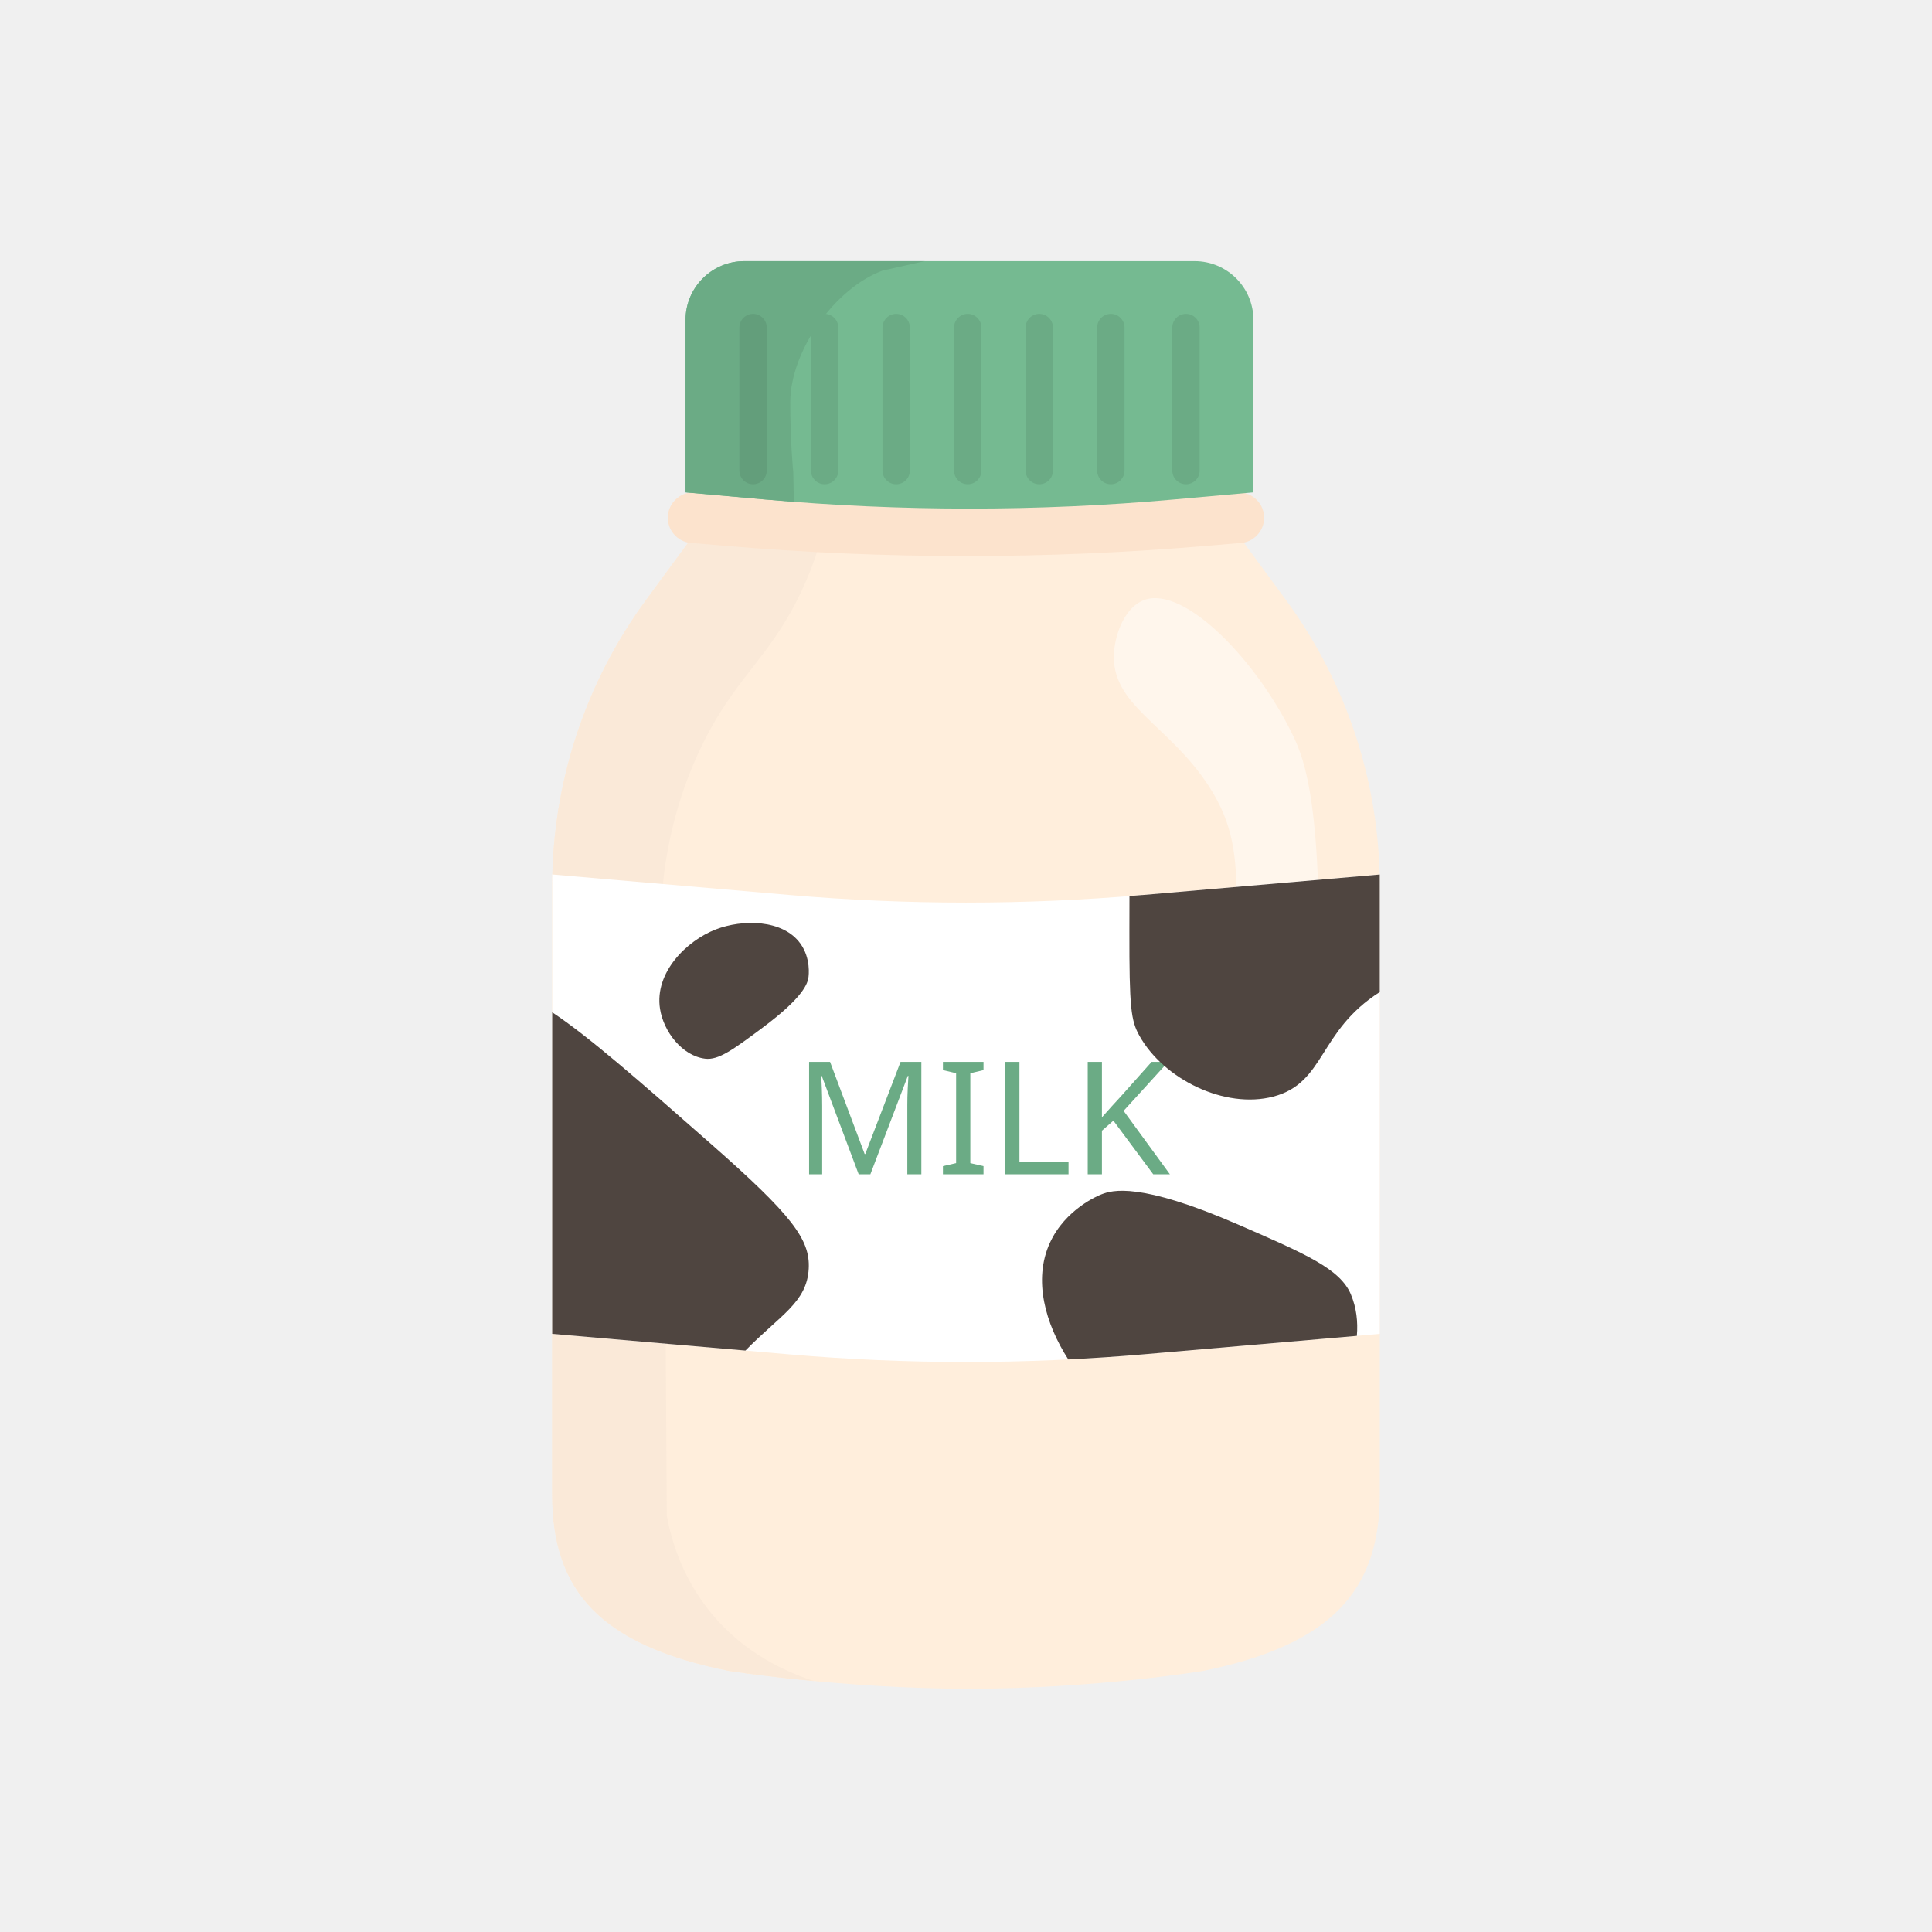
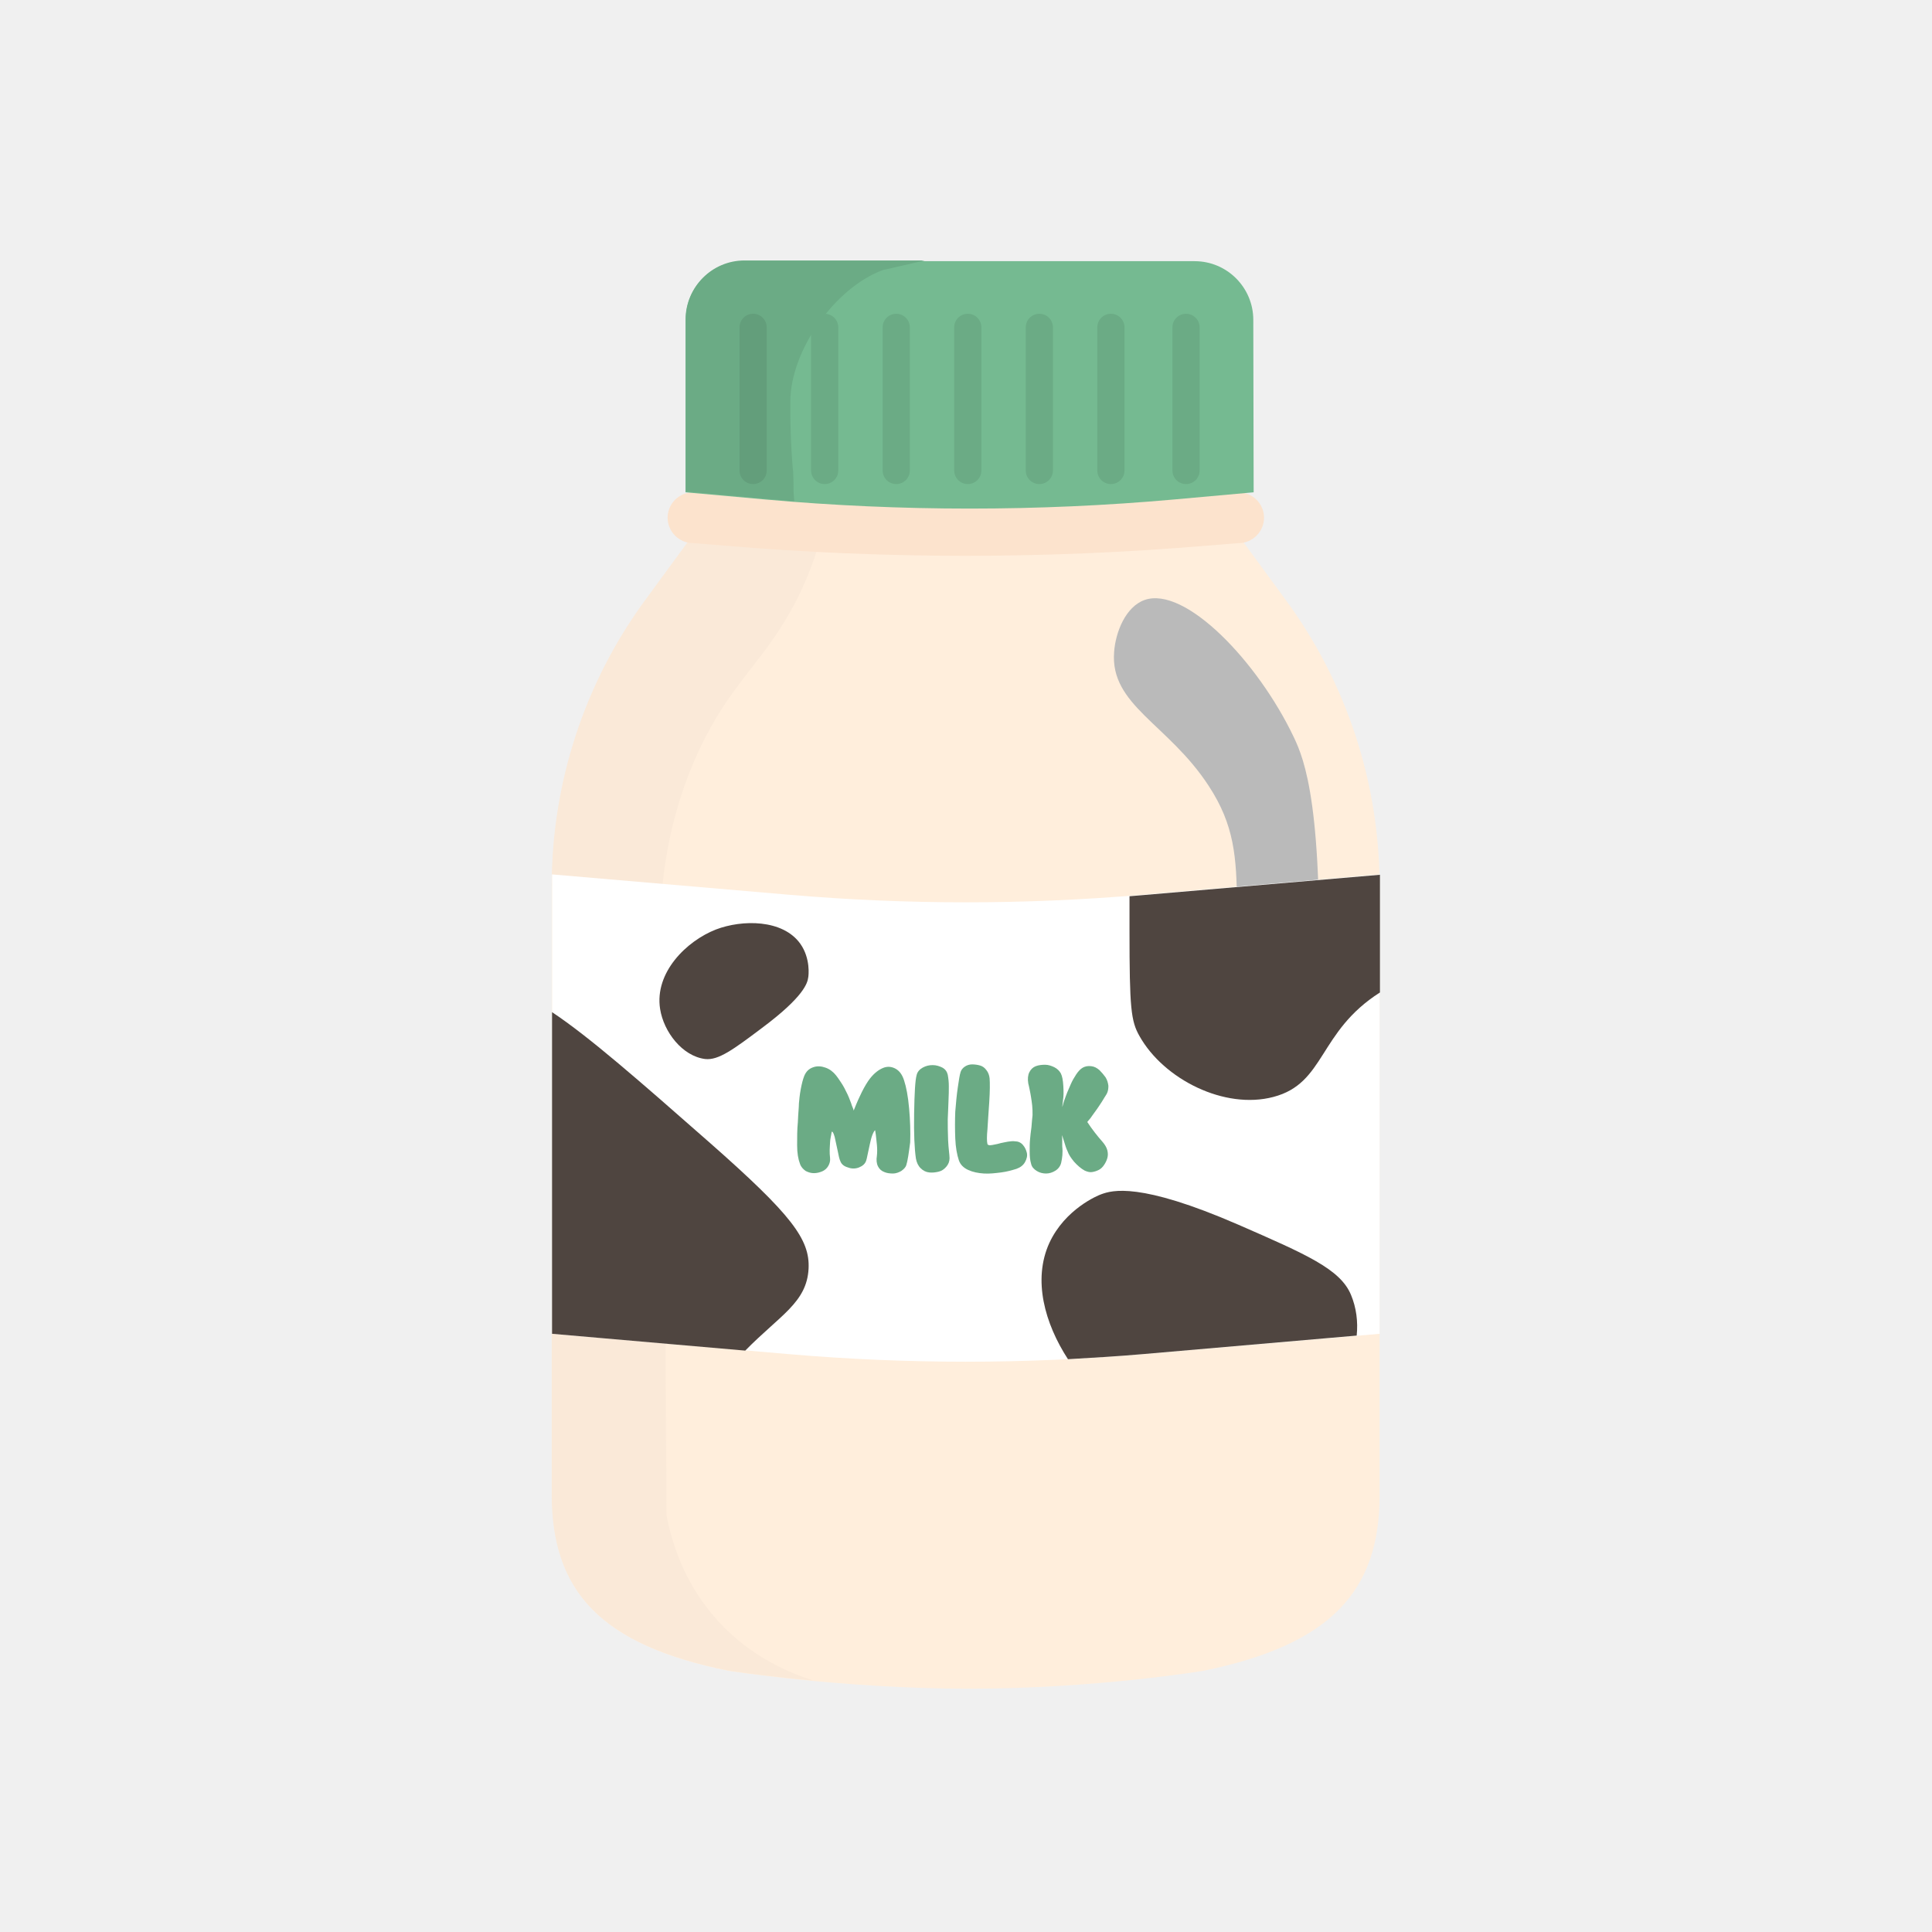
- <svg xmlns="http://www.w3.org/2000/svg" viewBox="0 0 540 540">
-   <defs>
-     <style>
-       .cls-1 {
-         fill: #fff;
-       }
- 
-       .cls-2 {
-         isolation: isolate;
-       }
- 
-       .cls-3 {
-         fill: #fae9d8;
-       }
- 
-       .cls-4 {
-         font-family: OmpalumpaRegular, Ompalumpa;
-         font-size: 44px;
-       }
- 
-       .cls-4, .cls-5 {
-         fill: #6bab85;
-       }
- 
-       .cls-6 {
-         fill: #bababa;
-       }
- 
-       .cls-6, .cls-7 {
-         mix-blend-mode: overlay;
-       }
- 
-       .cls-8 {
-         clip-path: url(#clippath);
-       }
- 
-       .cls-9 {
-         fill: none;
-       }
- 
-       .cls-10 {
-         fill: #75ba91;
-       }
- 
-       .cls-11 {
-         fill: #4f4540;
-       }
- 
-       .cls-12 {
-         fill: #fce3cd;
-       }
- 
-       .cls-13 {
-         fill: #ffeedc;
-       }
- 
-       .cls-14 {
-         fill: #639e7b;
-       }
- 
-       .cls-7 {
-         fill: #595959;
-       }
-     </style>
-     <clipPath id="clippath">
-       <path class="cls-9" d="m349.37,137.62l-22.2,1.98c-38.04,3.4-76.31,3.4-114.35,0l-22.2-1.98v-48.19c0-9.08,7.36-16.44,16.44-16.44h125.86c9.08,0,16.44,7.36,16.44,16.44v48.19Z" />
-     </clipPath>
-   </defs>
-   <g class="cls-2">
-     <g id="_Layer_" data-name="&amp;lt;Layer&amp;gt;">
+ <svg xmlns="http://www.w3.org/2000/svg" xmlns:xlink="http://www.w3.org/1999/xlink" version="1.1" id="Layer_1" x="0px" y="0px" viewBox="0 0 540 540" style="enable-background:new 0 0 540 540;" xml:space="preserve">
+   <style type="text/css">
+ 	.st0{fill:#FFEEDC;}
+ 	.st1{fill:#BABABA;}
+ 	.st2{fill:#FAE9D8;}
+ 	.st3{fill:#FFFFFF;}
+ 	.st4{fill:#4F4540;}
+ 	.st5{enable-background:new    ;}
+ 	.st6{fill:#6BAB85;}
+ 	.st7{fill:#FCE3CD;}
+ 	.st8{fill:#75BA91;}
+ 	.st9{clip-path:url(#SVGID_00000091707588256544375630000013897901412337771400_);}
+ 	.st10{fill:#595959;}
+ 	.st11{fill:#639E7B;}
+ </style>
+   <g>
+     <g id="_Layer_">
      <g>
-         <path class="cls-13" d="m336.33,467.01s-29.89,5-65.4,5-67.26-5-67.26-5c-35.61-7.2-49.32-22.08-49.32-49.32v-169.91c0-28.84,9.21-56.92,26.29-80.16l13.71-18.66h151.31l13.71,18.66c17.08,23.24,26.29,51.32,26.29,80.16v169.91c0,27.24-13.98,42.12-49.32,49.32Z" />
-         <path class="cls-6" d="m319.89,167.67c-5.29,1.86-8.07,9.04-8.5,14.46-1.2,14.91,15.06,20.14,26.36,37.42,14.47,22.13,2.23,35.6,13.61,92.69,2.36,11.85,6.48,32.55,10.2,32.31,5-.31,6.11-38.19,6.8-62.08,1.66-56.85-3.81-70.25-6.8-76.54-10.06-21.14-30.39-42.23-41.67-38.27Z" />
-         <path class="cls-3" d="m197.43,449.15c-7.03-9.25-9.84-18.88-11.06-25.51l-1.1-176.55c.97-9.27,3.43-22.94,10.45-37.75,7.97-16.79,16.05-22.92,23.81-35.72,3.75-6.18,7.62-14.24,10.41-24.66h-35.61l-13.71,18.66c-17.08,23.24-26.29,51.32-26.29,80.16v169.91c0,27.24,13.71,42.12,49.32,49.32,0,0,9.46,1.49,23.81,2.84-10.25-3.35-21.52-9.48-30.05-20.7Z" />
-         <path class="cls-1" d="m385.65,372.82l-66.39,5.74c-32.78,2.83-65.75,2.83-98.53,0l-66.39-5.74v-128.4l66.39,5.74c32.78,2.83,65.75,2.83,98.53,0l66.39-5.74v128.4Z" />
-         <circle class="cls-1" cx="270.98" cy="316.34" r="52.86" />
-         <path class="cls-11" d="m213.02,287.33c11.83-8.78,12.71-12.62,12.94-14.14.07-.44.72-5.31-2.24-9.44-4.92-6.87-16.29-6.81-23.61-3.99-8.2,3.16-17.21,12.05-15.64,22.18.99,6.41,6.2,13.16,12.59,13.96,3.78.48,7.84-2.54,15.96-8.56Z" />
-         <text class="cls-4" transform="translate(221.88 328.22)">
-           <tspan x="0" y="0">MILK</tspan>
-         </text>
-         <path class="cls-12" d="m346.25,151.8l-8.69.74c-44.96,3.84-90.17,3.84-135.13,0l-8.69-.74c-3.9,0-7.09-3.19-7.09-7.09h0c0-3.9,3.19-7.09,7.09-7.09h152.5c3.9,0,7.09,3.19,7.09,7.09h0c0,3.9-3.19,7.09-7.09,7.09Z" />
-         <path class="cls-10" d="m350.35,137.62l-22.2,1.98c-38.04,3.4-76.31,3.4-114.35,0l-22.2-1.98v-48.19c0-9.08,7.36-16.44,16.44-16.44h125.86c9.08,0,16.44,7.36,16.44,16.44v48.19Z" />
-         <path class="cls-5" d="m221.81,137.21s0-.18,0-.43c0-.04,0-.07,0-.11,0-.02,0-.04,0-.05,0-.04,0-.07,0-.1,0,0,0-.02,0-.03,0-.01,0-.01,0,0-.01-.73-.04-2.1-.09-4.55-.07-.27-.87-9.45-.84-19.55.04-14.29,12.39-31.79,25.79-36.75l11.81-2.65h-50.42c-9.08,0-16.44,7.36-16.44,16.44v48.19l22.2,1.98c2.69.24,5.38.46,8.07.66-.03-1.52-.05-2.48-.06-3.04,0,0,0,0,0-.02Z" />
-         <g class="cls-8">
-           <path class="cls-7" d="m233.91,27.83c1.27,8.5-26.24,27.29-45.07,35.72-4.82,2.16-15.56,6.54-20.41,17.01-1.71,3.69-2.11,6.89-2.55,12.76-.62,8.23-1.17,19.77-.85,34.02-17.57-2.55-35.15-5.1-52.72-7.65-13.7-31.87-9.67-66.75,10.2-88.44,36.57-39.9,109.48-16.25,111.4-3.4Z" />
+         <path class="st0" d="M336.3,467c0,0-29.9,5-65.4,5s-67.3-5-67.3-5c-35.6-7.2-49.3-22.1-49.3-49.3V247.8     c0-28.8,9.2-56.9,26.3-80.2l13.7-18.7h151.3l13.7,18.7c17.1,23.2,26.3,51.3,26.3,80.2v169.9C385.7,444.9,371.7,459.8,336.3,467     L336.3,467z" />
+         <path class="st1" d="M319.9,167.7c-5.3,1.9-8.1,9-8.5,14.5c-1.2,14.9,15.1,20.1,26.4,37.4c14.5,22.1,2.2,35.6,13.6,92.7     c2.4,11.9,6.5,32.5,10.2,32.3c5-0.3,6.1-38.2,6.8-62.1c1.7-56.9-3.8-70.2-6.8-76.5C351.5,184.8,331.2,163.7,319.9,167.7     L319.9,167.7z" />
+         <path class="st2" d="M197.4,449.1c-7-9.2-9.8-18.9-11.1-25.5l-1.1-176.6c1-9.3,3.4-22.9,10.4-37.8c8-16.8,16.1-22.9,23.8-35.7     c3.8-6.2,7.6-14.2,10.4-24.7h-35.6l-13.7,18.7c-17.1,23.2-26.3,51.3-26.3,80.2v169.9c0,27.2,13.7,42.1,49.3,49.3     c0,0,9.5,1.5,23.8,2.8C217.2,466.5,205.9,460.4,197.4,449.1L197.4,449.1z" />
+         <path class="st3" d="M385.6,372.8l-66.4,5.7c-32.8,2.8-65.8,2.8-98.5,0l-66.4-5.7V244.4l66.4,5.7c32.8,2.8,65.8,2.8,98.5,0     l66.4-5.7L385.6,372.8L385.6,372.8z" />
+         <circle class="st3" cx="271" cy="316.3" r="52.9" />
+         <path class="st4" d="M213,287.3c11.8-8.8,12.7-12.6,12.9-14.1c0.1-0.4,0.7-5.3-2.2-9.4c-4.9-6.9-16.3-6.8-23.6-4     c-8.2,3.2-17.2,12-15.6,22.2c1,6.4,6.2,13.2,12.6,14C200.8,296.4,204.9,293.4,213,287.3L213,287.3z" />
+         <g class="st5">
+           <path class="st6" d="M253.3,325.7c-0.2,0.6-0.7,1.1-1.4,1.6c-0.7,0.4-1.5,0.7-2.3,0.7c-0.9,0-1.7-0.1-2.4-0.4      c-0.8-0.3-1.4-0.8-1.8-1.6c-0.4-0.8-0.5-1.8-0.3-3c0.1-0.9,0.1-1.9,0-3c-0.1-1-0.2-2-0.3-2.8l-0.2-1.3c-0.2,0.1-0.5,0.6-0.8,1.4      s-0.5,1.7-0.7,2.6c-0.2,0.9-0.4,1.8-0.6,2.8c-0.2,0.9-0.3,1.5-0.4,1.7c-0.3,0.9-1,1.5-2,1.9c-1,0.4-2.1,0.4-3.1,0      c-1.1-0.3-1.8-0.9-2.1-1.7c-0.3-0.6-0.5-1.6-0.8-3.1c-0.3-1.4-0.6-2.7-0.8-3.7c-0.3-1-0.5-1.5-0.8-1.5c0,0.1-0.1,0.2-0.1,0.4      c0,0.2-0.1,0.5-0.2,1.1c-0.1,0.5-0.2,1.1-0.2,1.6c0,0.5-0.1,1.2-0.1,2c0,0.8,0,1.5,0.1,2.2c0.1,0.9-0.1,1.6-0.5,2.3      c-0.4,0.7-1,1.2-1.7,1.5c-0.7,0.3-1.5,0.5-2.3,0.5s-1.5-0.2-2.3-0.6c-0.7-0.5-1.3-1.1-1.6-2c-0.5-1.3-0.8-3-0.8-5.2      c0-2.2,0-4.4,0.2-6.4c0.1-2.5,0.3-4.3,0.3-5.3c0.1-1,0.2-2.3,0.5-3.9c0.3-1.6,0.6-2.8,1-3.8c0.5-1.2,1.3-2,2.5-2.4      c1.1-0.4,2.3-0.3,3.4,0.1c1.2,0.4,2.2,1.2,3,2.2c0.4,0.5,0.8,1.1,1.2,1.7s0.8,1.2,1.1,1.8s0.6,1.2,0.9,1.8      c0.3,0.6,0.5,1.2,0.7,1.7c0.2,0.5,0.4,1,0.5,1.4c0.2,0.4,0.3,0.8,0.4,1l0.1,0.4c0.2-0.4,0.4-1,0.7-1.7c0.3-0.7,0.8-1.9,1.6-3.5      c0.8-1.6,1.6-2.9,2.3-3.8c1.2-1.5,2.4-2.4,3.6-2.9c1.2-0.5,2.4-0.4,3.5,0.2c1.1,0.6,1.9,1.7,2.4,3.3c0.6,1.8,1.1,4.4,1.4,7.8      c0.3,3.3,0.4,6.5,0.3,9.5C254,322.3,253.7,324.5,253.3,325.7z" />
+           <path class="st6" d="M265.4,323.7c0,0.9-0.3,1.7-0.9,2.4c-0.6,0.7-1.3,1.2-2.2,1.4c-0.9,0.2-1.7,0.3-2.6,0.2      c-0.9-0.1-1.7-0.5-2.4-1.2c-0.7-0.7-1.1-1.6-1.3-2.7c-0.4-2.7-0.6-6.9-0.5-12.6c0.1-5.8,0.3-9.3,0.7-10.7      c0.2-0.9,0.8-1.6,1.7-2.1c0.9-0.5,1.8-0.7,2.8-0.7c1,0,1.9,0.3,2.7,0.7c0.9,0.5,1.3,1.2,1.5,2c0.2,1.1,0.3,2.1,0.3,3.2      c0,1,0,2.5-0.1,4.3c-0.1,1.8-0.1,3.5-0.2,4.9c0,1.6,0,3.6,0.1,5.9S265.4,322.8,265.4,323.7z" />
+           <path class="st6" d="M284.1,326.7c-1.3,0.4-2.7,0.8-4.3,1c-1.6,0.2-3.2,0.4-4.8,0.3s-3.1-0.4-4.4-1c-1.3-0.6-2.2-1.5-2.6-2.7      c-0.5-1.5-0.9-3.6-1-6.1c-0.1-2.5-0.1-5,0-7.5c0.2-2.4,0.4-4.7,0.7-6.7c0.3-2,0.5-3.5,0.8-4.4c0.2-0.6,0.6-1.1,1.2-1.5      c0.6-0.4,1.3-0.6,2-0.6s1.5,0.1,2.2,0.3c0.7,0.2,1.3,0.6,1.8,1.3c0.5,0.6,0.8,1.4,0.9,2.3c0.1,1.3,0.1,3.5-0.1,6.6      c-0.2,3.1-0.4,5.7-0.5,7.6c-0.2,2-0.2,3.4,0,4.2c0.1,0.2,0.4,0.3,0.7,0.3c0.4,0,0.8-0.1,1.3-0.2c0.5-0.1,1.1-0.2,1.7-0.4      c0.6-0.1,1.3-0.3,2-0.4c0.7-0.1,1.4-0.2,2-0.1c0.8,0,1.6,0.3,2.2,1s0.9,1.4,1.1,2.2s0,1.7-0.5,2.6      C286,325.7,285.2,326.3,284.1,326.7z" />
+           <path class="st6" d="M296.6,325c-0.2,0.9-0.8,1.7-1.6,2.2c-0.8,0.5-1.7,0.8-2.6,0.8s-1.8-0.2-2.6-0.7c-0.8-0.5-1.4-1.1-1.6-2      c-0.3-1-0.4-2.1-0.4-3.4c0-1.3,0-2.4,0.1-3.4c0.1-1,0.2-2.2,0.4-3.5c0.1-1.3,0.2-2.5,0.3-3.3c0-0.9,0-1.8-0.1-2.7      s-0.2-1.6-0.3-2.2c-0.1-0.6-0.2-1.3-0.4-2.2c-0.2-0.9-0.3-1.5-0.4-1.8c-0.2-1.2-0.1-2.3,0.3-3.1c0.4-0.8,1-1.4,1.8-1.7      c0.8-0.3,1.7-0.4,2.6-0.4c0.9,0,1.8,0.3,2.6,0.7s1.4,1,1.8,1.7c0.4,0.8,0.6,1.9,0.7,3.5s0.1,2.9-0.1,4.1l-0.2,1.8      c0.1-0.2,0.2-0.6,0.3-1c0.1-0.4,0.4-1.2,0.8-2.3c0.4-1.1,0.9-2.1,1.3-3.1c0.4-0.9,0.9-1.8,1.5-2.7c0.6-0.9,1.2-1.5,1.7-1.8      c0.8-0.5,1.6-0.6,2.5-0.5s1.6,0.5,2.3,1.1c0.6,0.6,1.2,1.3,1.7,2c0.5,0.8,0.7,1.6,0.8,2.4c0,0.8-0.1,1.6-0.5,2.3      c-0.4,0.6-0.8,1.3-1.3,2.1c-0.5,0.8-1,1.5-1.4,2.1c-0.4,0.6-0.9,1.2-1.3,1.8c-0.4,0.6-0.7,1-1,1.3l-0.4,0.5      c1.3,2,2.8,3.9,4.3,5.6c0.6,0.7,1.1,1.5,1.3,2.3c0.2,0.8,0.2,1.5,0,2.2c-0.2,0.7-0.5,1.3-0.9,1.9c-0.4,0.6-0.9,1.1-1.5,1.4      c-0.6,0.3-1.2,0.5-1.9,0.6c-0.6,0.1-1.3-0.1-2-0.4c-1.1-0.6-2.1-1.5-3-2.5c-0.9-1.1-1.5-2-1.8-2.9c-0.4-0.8-0.7-1.8-1-2.8      c-0.3-1-0.5-1.6-0.6-1.7c0.1,0.3,0.1,1.3,0.1,3.1C297.1,322.2,296.9,323.7,296.6,325z" />
        </g>
-         <rect class="cls-14" x="206.66" y="87.73" width="7.65" height="47.62" rx="3.83" ry="3.83" />
-         <rect class="cls-5" x="226.66" y="87.73" width="7.65" height="47.62" rx="3.83" ry="3.83" />
-         <rect class="cls-5" x="246.66" y="87.73" width="7.65" height="47.62" rx="3.83" ry="3.83" />
-         <rect class="cls-5" x="266.66" y="87.73" width="7.65" height="47.62" rx="3.83" ry="3.83" />
-         <rect class="cls-5" x="286.66" y="87.73" width="7.65" height="47.62" rx="3.83" ry="3.83" />
-         <rect class="cls-5" x="306.66" y="87.73" width="7.65" height="47.62" rx="3.83" ry="3.83" />
-         <rect class="cls-5" x="327.66" y="87.73" width="7.65" height="47.62" rx="3.83" ry="3.83" />
-         <path class="cls-11" d="m226.04,354.6c.44-8.2-4.71-14.99-27.54-35.06-19.82-17.43-33.81-29.72-44.16-36.6v89.88l54.01,4.67c9.66-9.89,17.19-13.42,17.69-22.89Z" />
-         <path class="cls-11" d="m319.26,250.16c-1.19.1-2.38.19-3.57.29,0,2.96-.02,6.17-.02,9.65-.04,21.64.44,25.17,2.8,29.39,6.78,12.13,23.84,20.56,37.42,17.01,14.62-3.83,12.49-18.23,29.76-29.22v-32.85l-66.39,5.74Z" />
-         <path class="cls-11" d="m377.62,361.87c-3.01-7.19-12.49-11.31-31.46-19.56-27.64-12.02-35.33-9.65-38.27-8.5-.86.33-10.14,4.13-14.46,13.61-4.7,10.33-1.27,22.53,5.16,32.55,6.9-.35,13.79-.81,20.67-1.4l59.99-5.19c.34-3.98-.13-7.91-1.64-11.5Z" />
+         <path class="st7" d="M346.2,151.8l-8.7,0.7c-45,3.8-90.2,3.8-135.1,0l-8.7-0.7c-3.9,0-7.1-3.2-7.1-7.1l0,0c0-3.9,3.2-7.1,7.1-7.1     h152.5c3.9,0,7.1,3.2,7.1,7.1l0,0C353.3,148.6,350.1,151.8,346.2,151.8L346.2,151.8z" />
+         <path class="st8" d="M350.4,137.6l-22.2,2c-38,3.4-76.3,3.4-114.4,0l-22.2-2V89.4c0-9.1,7.4-16.4,16.4-16.4h125.9     c9.1,0,16.4,7.4,16.4,16.4L350.4,137.6L350.4,137.6z" />
+         <path class="st6" d="M221.8,137.2c0,0,0-0.2,0-0.4c0,0,0-0.1,0-0.1c0,0,0,0,0-0.1c0,0,0-0.1,0-0.1c0,0,0,0,0,0s0,0,0,0     c0-0.7,0-2.1-0.1-4.6c-0.1-0.3-0.9-9.4-0.8-19.6c0-14.3,12.4-31.8,25.8-36.8l11.8-2.7h-50.4c-9.1,0-16.4,7.4-16.4,16.4v48.2     l22.2,2c2.7,0.2,5.4,0.5,8.1,0.7C221.9,138.7,221.8,137.8,221.8,137.2C221.8,137.2,221.8,137.2,221.8,137.2L221.8,137.2z" />
+         <g>
+           <defs>
+             <path id="SVGID_1_" d="M349.4,137.6l-22.2,2c-38,3.4-76.3,3.4-114.4,0l-22.2-2V89.4c0-9.1,7.4-16.4,16.4-16.4h125.9       c9.1,0,16.4,7.4,16.4,16.4L349.4,137.6L349.4,137.6z" />
+           </defs>
+           <clipPath id="SVGID_00000035524229177666035160000010756724395239044247_">
+             <use xlink:href="#SVGID_1_" style="overflow:visible;" />
+           </clipPath>
+           <g style="clip-path:url(#SVGID_00000035524229177666035160000010756724395239044247_);">
+             <path class="st10" d="M233.9,27.8c1.3,8.5-26.2,27.3-45.1,35.7c-4.8,2.2-15.6,6.5-20.4,17c-1.7,3.7-2.1,6.9-2.6,12.8       c-0.6,8.2-1.2,19.8-0.9,34c-17.6-2.6-35.2-5.1-52.7-7.7c-13.7-31.9-9.7-66.8,10.2-88.4C159.1-8.6,232,15,233.9,27.8L233.9,27.8       z" />
+           </g>
+         </g>
+         <path class="st11" d="M210.5,87.7L210.5,87.7c2.1,0,3.8,1.7,3.8,3.8v40c0,2.1-1.7,3.8-3.8,3.8l0,0c-2.1,0-3.8-1.7-3.8-3.8v-40     C206.7,89.4,208.4,87.7,210.5,87.7z" />
+         <path class="st6" d="M230.5,87.7L230.5,87.7c2.1,0,3.8,1.7,3.8,3.8v40c0,2.1-1.7,3.8-3.8,3.8l0,0c-2.1,0-3.8-1.7-3.8-3.8v-40     C226.7,89.4,228.4,87.7,230.5,87.7z" />
+         <path class="st6" d="M250.5,87.7L250.5,87.7c2.1,0,3.8,1.7,3.8,3.8v40c0,2.1-1.7,3.8-3.8,3.8l0,0c-2.1,0-3.8-1.7-3.8-3.8v-40     C246.7,89.4,248.4,87.7,250.5,87.7z" />
+         <path class="st6" d="M270.5,87.7L270.5,87.7c2.1,0,3.8,1.7,3.8,3.8v40c0,2.1-1.7,3.8-3.8,3.8h0c-2.1,0-3.8-1.7-3.8-3.8v-40     C266.7,89.4,268.4,87.7,270.5,87.7z" />
+         <path class="st6" d="M290.5,87.7L290.5,87.7c2.1,0,3.8,1.7,3.8,3.8v40c0,2.1-1.7,3.8-3.8,3.8h0c-2.1,0-3.8-1.7-3.8-3.8v-40     C286.7,89.4,288.4,87.7,290.5,87.7z" />
+         <path class="st6" d="M310.5,87.7L310.5,87.7c2.1,0,3.8,1.7,3.8,3.8v40c0,2.1-1.7,3.8-3.8,3.8h0c-2.1,0-3.8-1.7-3.8-3.8v-40     C306.7,89.4,308.4,87.7,310.5,87.7z" />
+         <path class="st6" d="M331.5,87.7L331.5,87.7c2.1,0,3.8,1.7,3.8,3.8v40c0,2.1-1.7,3.8-3.8,3.8h0c-2.1,0-3.8-1.7-3.8-3.8v-40     C327.7,89.4,329.4,87.7,331.5,87.7z" />
+         <path class="st4" d="M226,354.6c0.4-8.2-4.7-15-27.5-35.1c-19.8-17.4-33.8-29.7-44.2-36.6v89.9l54,4.7     C218,367.6,225.5,364.1,226,354.6L226,354.6z" />
+         <path class="st4" d="M319.3,250.2c-1.2,0.1-2.4,0.2-3.6,0.3c0,3,0,6.2,0,9.7c0,21.6,0.4,25.2,2.8,29.4     c6.8,12.1,23.8,20.6,37.4,17c14.6-3.8,12.5-18.2,29.8-29.2v-32.9L319.3,250.2L319.3,250.2z" />
+         <path class="st4" d="M377.6,361.9c-3-7.2-12.5-11.3-31.5-19.6c-27.6-12-35.3-9.6-38.3-8.5c-0.9,0.3-10.1,4.1-14.5,13.6     c-4.7,10.3-1.3,22.5,5.2,32.5c6.9-0.4,13.8-0.8,20.7-1.4l60-5.2C379.6,369.4,379.1,365.5,377.6,361.9L377.6,361.9z" />
      </g>
    </g>
  </g>
</svg>
